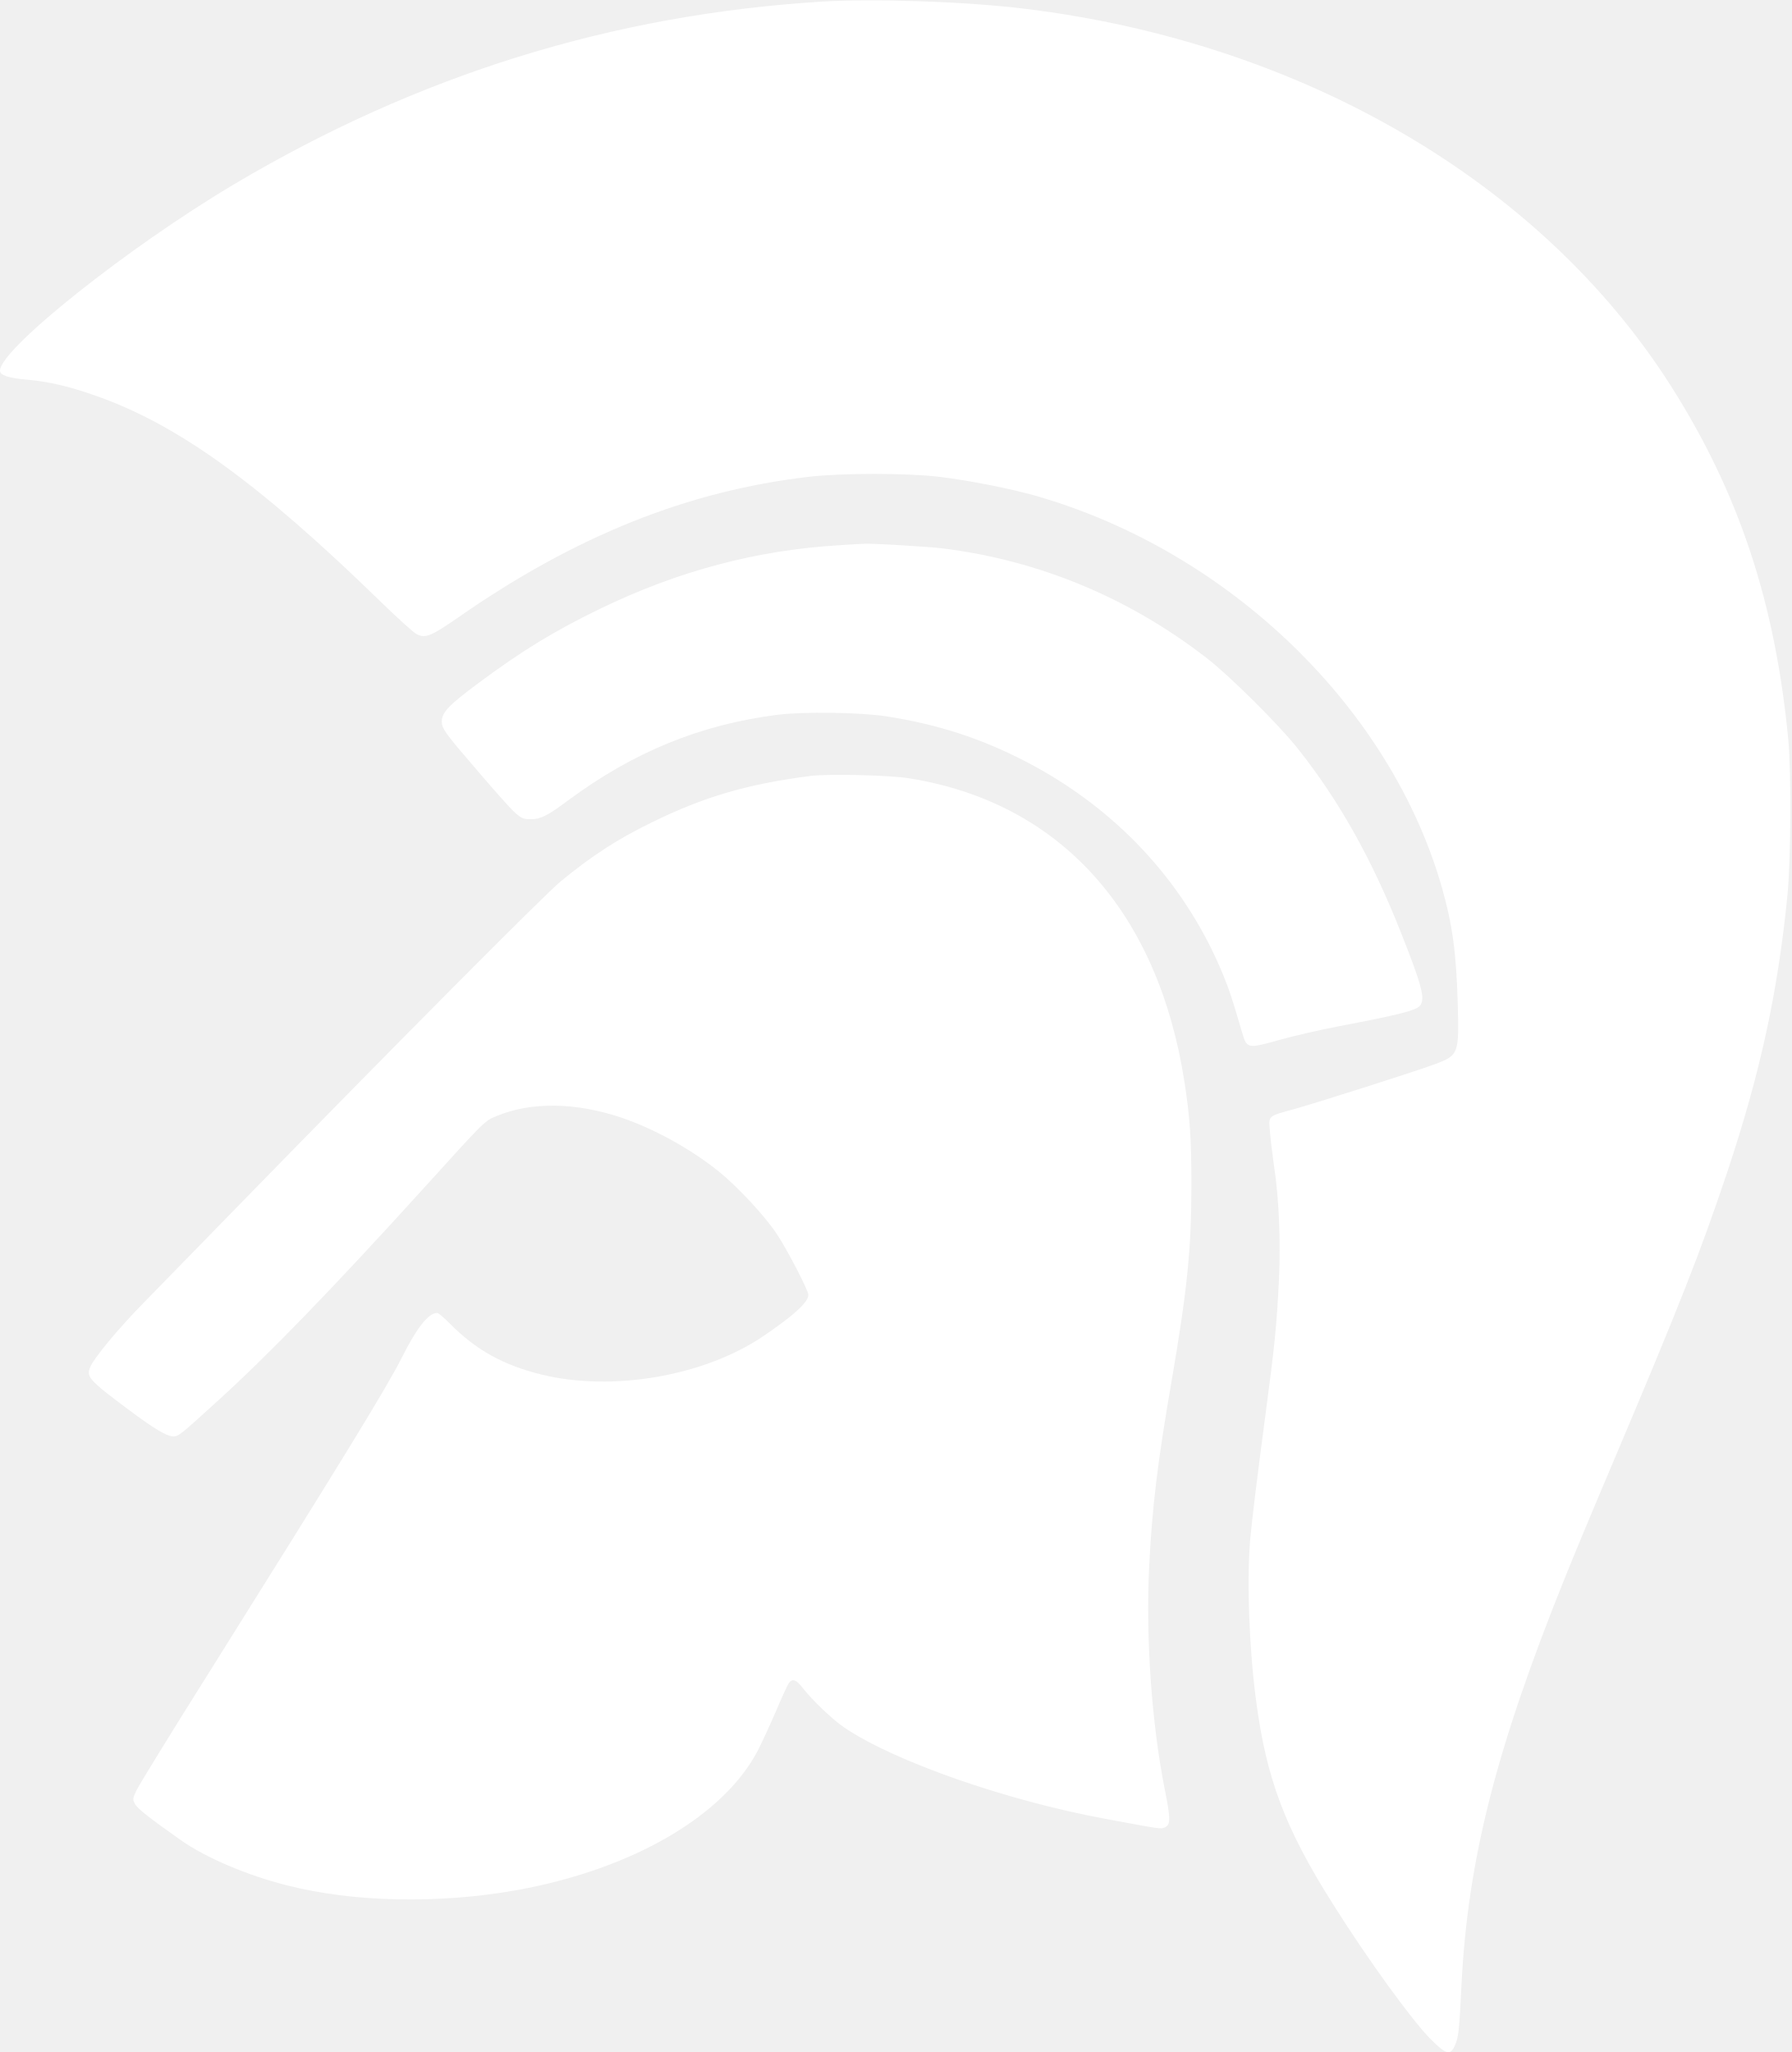
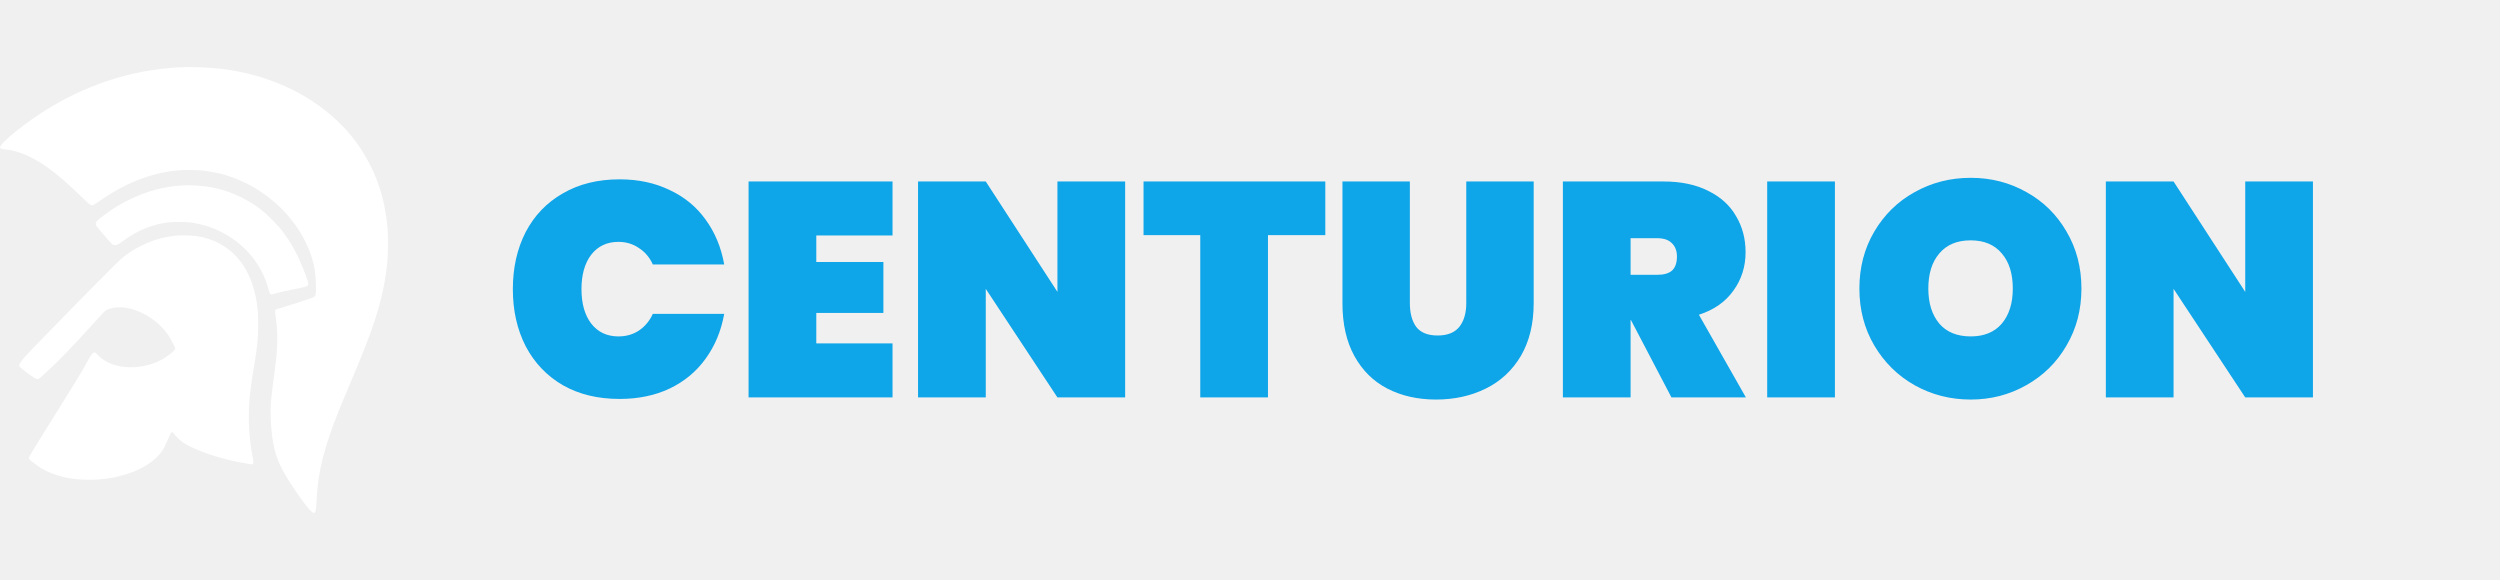
- <svg xmlns="http://www.w3.org/2000/svg" width="199" height="228" viewBox="0 0 199 228" fill="none">
-   <g clip-path="url(#clip0_23_27)">
-     <path d="M91.32 0.178C68.023 1.621 46.487 8.318 26.053 20.449C14.28 27.431 0 38.796 0 41.182C0 41.699 0.889 42.002 3.13 42.198C5.46 42.412 7.665 42.928 10.51 43.926C19.722 47.132 28.703 53.616 42.379 66.939C44.228 68.738 45.989 70.324 46.327 70.484C47.287 70.947 47.909 70.68 50.968 68.56C63.915 59.547 76.452 54.524 89.897 52.974C93.596 52.547 100.692 52.547 104.302 52.974C107.609 53.366 112.304 54.292 115.221 55.13C136.615 61.328 154.523 78.66 160.214 98.681C161.37 102.76 161.796 105.86 161.956 111.595C162.099 117.117 162.063 117.242 159.431 118.239C157.599 118.934 146.894 122.354 143.924 123.191C140.723 124.082 140.954 123.886 141.096 125.81C141.167 126.7 141.381 128.428 141.559 129.657C142.092 133.148 142.288 137.94 142.092 142.144C141.843 147.22 141.647 149.269 140.58 157.284C139.638 164.392 139.104 168.773 138.891 171.089C138.518 175.631 138.766 182.97 139.531 188.813C140.669 197.576 142.75 203.134 148.121 211.613C151.944 217.687 156.87 224.491 158.898 226.522C160.676 228.321 161.138 228.428 161.654 227.234C162.045 226.343 162.134 225.488 162.366 220.608C163.059 206.714 166.171 194.406 173.836 175.364C174.743 173.102 177.055 167.544 178.993 162.984C186.658 144.887 188.845 139.329 191.904 130.209C195.568 119.201 197.524 110.224 198.591 99.394C198.964 95.6 199.018 85.749 198.68 82.205C197.222 66.922 193.185 54.756 185.609 42.839C171.222 20.235 144.671 4.738 113.905 0.98C107.467 0.178 97.117 -0.178 91.32 0.178Z" fill="white" />
-     <path d="M93.276 60.58C84.117 61.115 75.368 63.43 66.725 67.616C61.674 70.057 58.011 72.283 53.156 75.899C49.883 78.322 49.083 79.177 49.083 80.138C49.083 80.958 49.403 81.403 52.96 85.536C57.744 91.075 57.691 91.022 59.024 91.022C60.056 91.022 60.874 90.612 63.132 88.92C70.37 83.558 77.804 80.513 86.34 79.426C89.239 79.052 95.463 79.141 98.433 79.586C104.177 80.477 109.014 82.044 113.976 84.627C123.81 89.722 131.333 97.719 135.583 107.588C136.455 109.618 136.828 110.723 137.984 114.677C138.535 116.529 138.553 116.547 142.128 115.55C143.71 115.104 146.716 114.41 148.779 114.018C155.43 112.753 157.333 112.272 157.76 111.738C158.364 111.008 157.991 109.529 155.661 103.669C152.424 95.457 148.743 88.902 144.119 83.095C142.021 80.459 136.615 75.097 134.089 73.138C125.429 66.423 115.47 62.273 104.746 60.937C103.252 60.741 96.886 60.367 96.032 60.42C95.783 60.42 94.556 60.491 93.276 60.58Z" fill="white" />
-     <path d="M90.075 86.213C83.086 87.103 78.213 88.528 72.451 91.36C68.61 93.231 65.835 95.03 62.332 97.897C60.607 99.287 43.659 116.351 26.587 133.861C22.194 138.368 17.375 143.302 15.899 144.816C13.107 147.666 10.439 150.89 10.03 151.887C9.568 152.974 9.87 153.33 14.156 156.536C17.108 158.745 18.531 159.6 19.26 159.6C19.829 159.6 20.078 159.404 24.275 155.574C29.877 150.48 36.937 143.195 46.86 132.258C54.045 124.331 53.796 124.581 55.201 123.993C59.006 122.408 63.986 122.479 69.001 124.171C72.736 125.436 76.772 127.68 79.867 130.174C81.93 131.83 84.971 135.108 86.287 137.085C87.443 138.813 89.808 143.373 89.808 143.872C89.808 144.691 88.207 146.152 84.74 148.503C78.213 152.903 68.023 154.666 60.145 152.724C55.894 151.673 52.853 149.981 49.972 147.06C49.35 146.419 48.71 145.884 48.567 145.884C47.607 145.884 46.309 147.523 44.655 150.818C43.001 154.114 38.235 161.898 22.977 186.23C18.904 192.696 15.401 198.413 15.152 198.948C14.725 199.874 14.725 199.928 15.009 200.462C15.294 200.978 16.663 202.047 20.078 204.452C22.852 206.411 27.422 208.353 31.851 209.475C39.267 211.381 48.816 211.559 57.441 210.009C70.21 207.694 80.329 201.833 84.17 194.548C84.615 193.693 85.504 191.752 86.162 190.238C86.802 188.723 87.46 187.298 87.603 187.067C88.012 186.443 88.456 186.586 89.239 187.619C90.27 188.937 92.546 191.11 93.827 191.965C99.358 195.706 111.771 200.052 122.761 202.083C128.896 203.223 128.932 203.241 129.359 203.063C130.07 202.795 130.07 202.118 129.394 198.77C127.954 191.502 127.278 182.008 127.669 174.099C127.99 167.509 128.612 162.397 130.177 153.366C131.902 143.302 132.364 138.795 132.364 131.634C132.364 126.576 132.204 124.118 131.582 120.145C128.612 101.175 117.711 89.152 101.012 86.48C98.842 86.124 92.031 85.963 90.075 86.213Z" fill="white" />
+ <svg xmlns="http://www.w3.org/2000/svg" width="1082" height="251" viewBox="0 0 1082 251" fill="none">
+   <g clip-path="url(#clip0_3_18)">
+     <path d="M77.094 29.151C57.426 30.372 39.245 36.041 21.995 46.31C12.056 52.22 0 61.84 0 63.861C0 64.298 0.751 64.554 2.642 64.72C4.609 64.901 6.471 65.338 8.873 66.183C16.65 68.897 24.232 74.385 35.777 85.664C37.338 87.186 38.825 88.528 39.11 88.664C39.921 89.056 40.446 88.83 43.028 87.036C53.958 79.406 64.543 75.154 75.893 73.842C79.016 73.481 85.006 73.481 88.054 73.842C90.846 74.174 94.81 74.958 97.272 75.667C115.333 80.914 130.451 95.585 135.256 112.533C136.232 115.986 136.592 118.609 136.727 123.464C136.847 128.139 136.817 128.244 134.595 129.089C133.049 129.677 124.011 132.572 121.503 133.28C118.801 134.034 118.996 133.868 119.116 135.497C119.176 136.251 119.357 137.713 119.507 138.754C119.957 141.709 120.122 145.765 119.957 149.323C119.747 153.621 119.582 155.355 118.681 162.14C117.885 168.156 117.435 171.865 117.255 173.825C116.939 177.67 117.15 183.882 117.795 188.828C118.756 196.247 120.513 200.951 125.047 208.128C128.275 213.27 132.433 219.03 134.145 220.748C135.646 222.271 136.036 222.362 136.472 221.352C136.802 220.598 136.877 219.874 137.072 215.743C137.658 203.982 140.285 193.563 146.756 177.444C147.522 175.529 149.473 170.825 151.11 166.965C157.581 151.645 159.427 146.941 162.01 139.221C165.102 129.903 166.754 122.303 167.655 113.136C167.97 109.924 168.015 101.586 167.73 98.585C166.499 85.648 163.091 75.35 156.695 65.263C144.549 46.129 122.134 33.011 96.161 29.829C90.726 29.151 81.988 28.849 77.094 29.151Z" fill="white" />
+     <path d="M78.745 80.281C71.013 80.733 63.627 82.693 56.33 86.237C52.066 88.302 48.974 90.187 44.875 93.248C42.113 95.299 41.437 96.022 41.437 96.837C41.437 97.53 41.707 97.907 44.71 101.405C48.748 106.094 48.703 106.049 49.83 106.049C50.7 106.049 51.391 105.702 53.298 104.27C59.408 99.731 65.684 97.153 72.89 96.233C75.337 95.917 80.592 95.992 83.099 96.369C87.948 97.123 92.032 98.45 96.221 100.636C104.523 104.949 110.874 111.719 114.462 120.072C115.198 121.791 115.513 122.726 116.489 126.073C116.954 127.641 116.969 127.656 119.987 126.812C121.323 126.435 123.861 125.847 125.602 125.515C131.217 124.445 132.824 124.037 133.184 123.585C133.694 122.967 133.379 121.715 131.412 116.755C128.68 109.804 125.572 104.255 121.669 99.339C119.897 97.108 115.333 92.569 113.201 90.911C105.89 85.226 97.482 81.713 88.429 80.582C87.168 80.416 81.793 80.1 81.072 80.145C80.862 80.145 79.826 80.205 78.745 80.281Z" fill="white" />
+     <path d="M76.043 101.978C70.143 102.732 66.029 103.938 61.165 106.336C57.922 107.919 55.58 109.442 52.622 111.869C51.166 113.045 36.858 127.49 22.445 142.312C18.737 146.127 14.668 150.304 13.422 151.585C11.065 153.998 8.813 156.727 8.468 157.571C8.077 158.491 8.332 158.792 11.951 161.507C14.443 163.376 15.644 164.1 16.259 164.1C16.74 164.1 16.95 163.934 20.493 160.692C25.223 156.38 31.183 150.213 39.56 140.955C45.626 134.245 45.416 134.456 46.602 133.959C49.815 132.617 54.018 132.677 58.252 134.11C61.405 135.18 64.813 137.08 67.425 139.191C69.167 140.593 71.734 143.368 72.845 145.041C73.821 146.504 75.818 150.364 75.818 150.786C75.818 151.48 74.466 152.716 71.539 154.706C66.029 158.431 57.426 159.923 50.775 158.28C47.187 157.39 44.62 155.958 42.188 153.485C41.662 152.942 41.122 152.49 41.002 152.49C40.191 152.49 39.095 153.877 37.699 156.666C36.302 159.456 32.279 166.045 19.397 186.642C15.959 192.115 13.002 196.955 12.791 197.408C12.431 198.192 12.431 198.237 12.671 198.689C12.912 199.126 14.068 200.031 16.95 202.067C19.292 203.725 23.151 205.369 26.889 206.319C33.15 207.932 41.212 208.083 48.493 206.771C59.273 204.811 67.816 199.85 71.058 193.683C71.434 192.96 72.184 191.316 72.74 190.034C73.28 188.753 73.836 187.546 73.956 187.35C74.301 186.823 74.677 186.943 75.337 187.818C76.208 188.934 78.13 190.773 79.211 191.497C83.88 194.663 94.359 198.342 103.638 200.061C108.817 201.026 108.847 201.041 109.208 200.891C109.808 200.664 109.808 200.091 109.238 197.257C108.021 191.105 107.451 183.068 107.781 176.374C108.051 170.795 108.577 166.467 109.898 158.823C111.354 150.304 111.745 146.489 111.745 140.427C111.745 136.145 111.61 134.064 111.084 130.702C108.577 114.644 99.374 104.466 85.276 102.204C83.445 101.903 77.694 101.767 76.043 101.978Z" fill="white" />
  </g>
+   <path d="M221.96 125.14C221.96 115.9 223.808 107.672 227.504 100.456C231.288 93.24 236.656 87.652 243.608 83.692C250.56 79.644 258.744 77.62 268.16 77.62C276.256 77.62 283.472 79.16 289.808 82.24C296.232 85.232 301.424 89.5 305.384 95.044C309.432 100.588 312.116 107.056 313.436 114.448H282.548C281.14 111.368 279.116 108.992 276.476 107.32C273.924 105.56 270.976 104.68 267.632 104.68C262.704 104.68 258.788 106.528 255.884 110.224C253.068 113.92 251.66 118.892 251.66 125.14C251.66 131.388 253.068 136.36 255.884 140.056C258.788 143.752 262.704 145.6 267.632 145.6C270.976 145.6 273.924 144.764 276.476 143.092C279.116 141.332 281.14 138.912 282.548 135.832H313.436C312.116 143.224 309.432 149.692 305.384 155.236C301.424 160.78 296.232 165.092 289.808 168.172C283.472 171.164 276.256 172.66 268.16 172.66C258.744 172.66 250.56 170.68 243.608 166.72C236.656 162.672 231.288 157.04 227.504 149.824C223.808 142.608 221.96 134.38 221.96 125.14ZM353.291 101.908V113.392H382.331V135.436H353.291V148.636H386.291V172H323.987V78.544H386.291V101.908H353.291ZM486.962 172H457.658L426.638 125.008V172H397.334V78.544H426.638L457.658 126.328V78.544H486.962V172ZM573.594 78.544V101.776H548.778V172H519.474V101.776H494.922V78.544H573.594ZM610.185 78.544V131.212C610.185 135.524 611.109 138.956 612.957 141.508C614.893 143.972 617.973 145.204 622.197 145.204C626.421 145.204 629.545 143.972 631.569 141.508C633.593 138.956 634.605 135.524 634.605 131.212V78.544H663.777V131.212C663.777 140.1 661.929 147.712 658.233 154.048C654.537 160.296 649.477 165.004 643.053 168.172C636.629 171.34 629.457 172.924 621.537 172.924C613.617 172.924 606.577 171.34 600.417 168.172C594.345 165.004 589.593 160.296 586.161 154.048C582.729 147.8 581.013 140.188 581.013 131.212V78.544H610.185ZM723.408 172L705.852 138.472H705.72V172H676.416V78.544H719.976C727.544 78.544 734.012 79.908 739.38 82.636C744.748 85.276 748.752 88.928 751.392 93.592C754.12 98.168 755.484 103.36 755.484 109.168C755.484 115.416 753.724 120.96 750.204 125.8C746.772 130.64 741.8 134.116 735.288 136.228L755.616 172H723.408ZM705.72 118.936H717.336C720.152 118.936 722.264 118.32 723.672 117.088C725.08 115.768 725.784 113.744 725.784 111.016C725.784 108.552 725.036 106.616 723.54 105.208C722.132 103.8 720.064 103.096 717.336 103.096H705.72V118.936ZM794.15 78.544V172H764.846V78.544H794.15ZM852.925 172.924C844.125 172.924 836.029 170.856 828.637 166.72C821.333 162.584 815.525 156.864 811.213 149.56C806.901 142.256 804.745 134.028 804.745 124.876C804.745 115.724 806.901 107.496 811.213 100.192C815.525 92.888 821.333 87.212 828.637 83.164C836.029 79.028 844.125 76.96 852.925 76.96C861.725 76.96 869.777 79.028 877.081 83.164C884.385 87.212 890.149 92.888 894.373 100.192C898.685 107.496 900.841 115.724 900.841 124.876C900.841 134.028 898.685 142.256 894.373 149.56C890.149 156.864 884.341 162.584 876.949 166.72C869.645 170.856 861.637 172.924 852.925 172.924ZM852.925 145.6C858.733 145.6 863.221 143.752 866.389 140.056C869.557 136.272 871.141 131.212 871.141 124.876C871.141 118.452 869.557 113.392 866.389 109.696C863.221 105.912 858.733 104.02 852.925 104.02C847.029 104.02 842.497 105.912 839.329 109.696C836.161 113.392 834.577 118.452 834.577 124.876C834.577 131.212 836.161 136.272 839.329 140.056C842.497 143.752 847.029 145.6 852.925 145.6ZM1001.04 172H971.737L940.717 125.008V172H911.413V78.544H940.717L971.737 126.328V78.544H1001.04V172Z" fill="#0EA5E9" />
  <defs>
-     <clipPath id="clip0_23_27">
-       <rect width="199" height="228" fill="white" />
+     <clipPath id="clip0_3_18">
+       <rect width="168" height="193" fill="white" transform="translate(0 29)" />
    </clipPath>
  </defs>
</svg>
